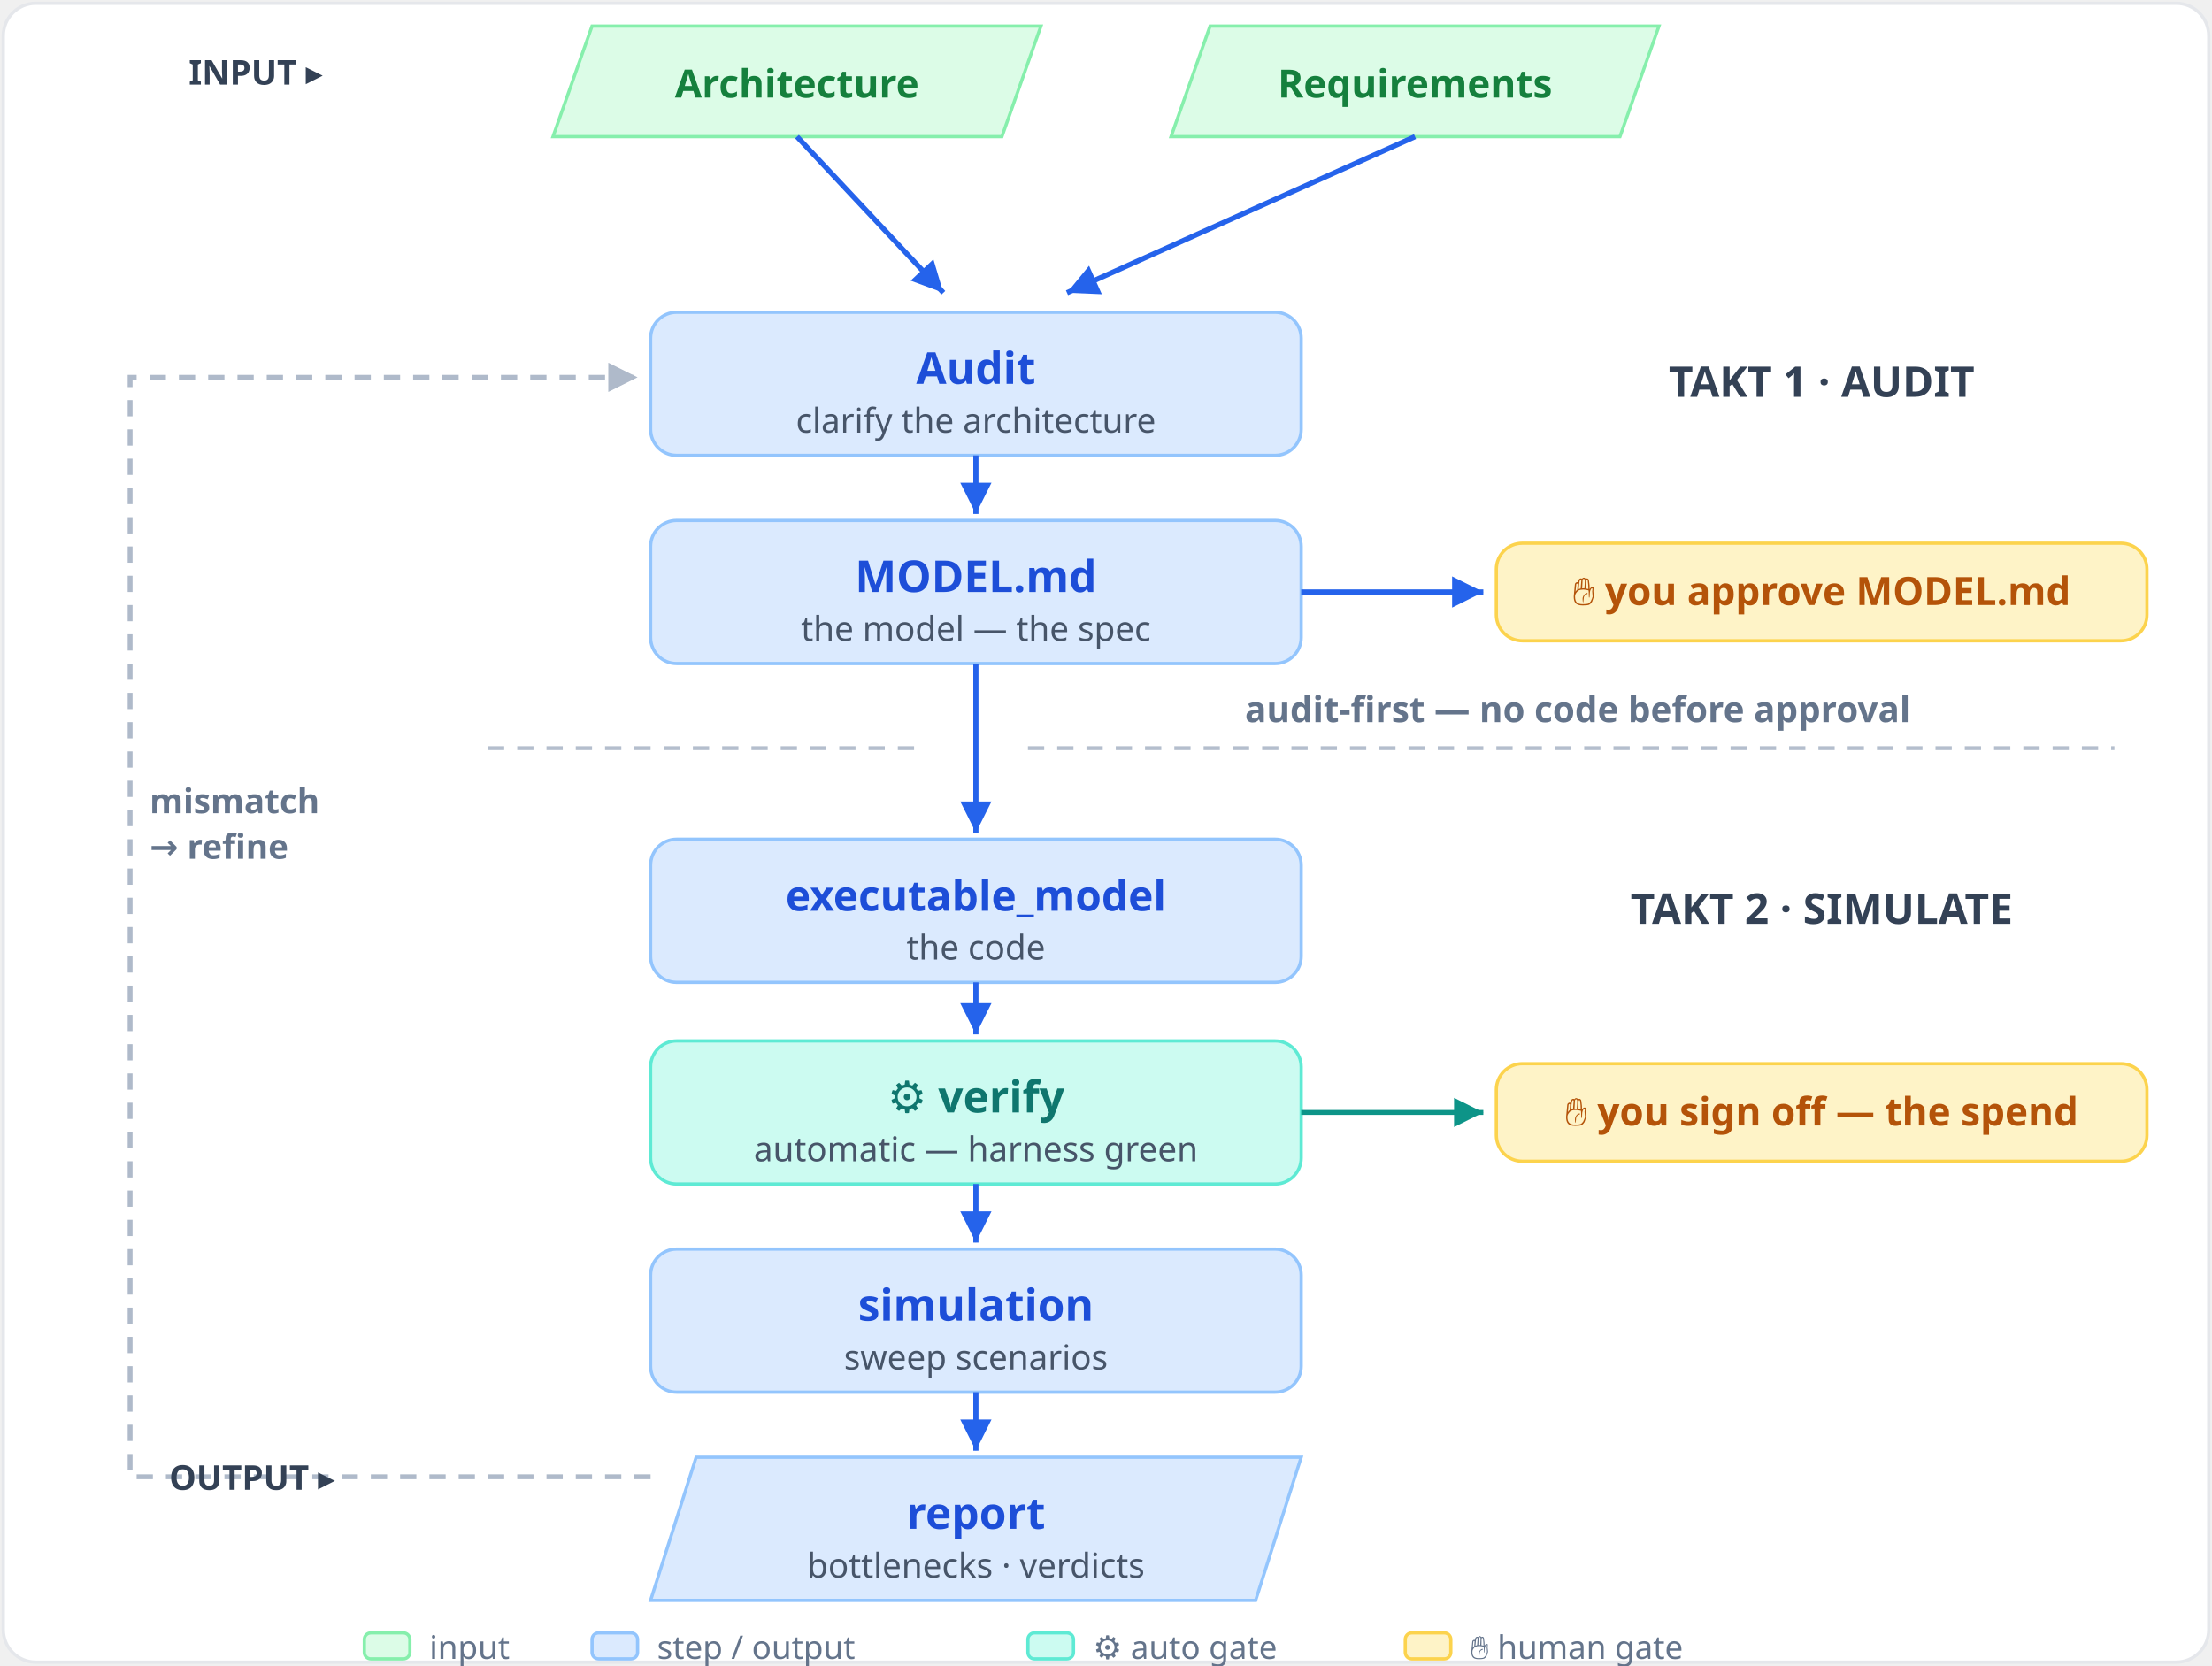
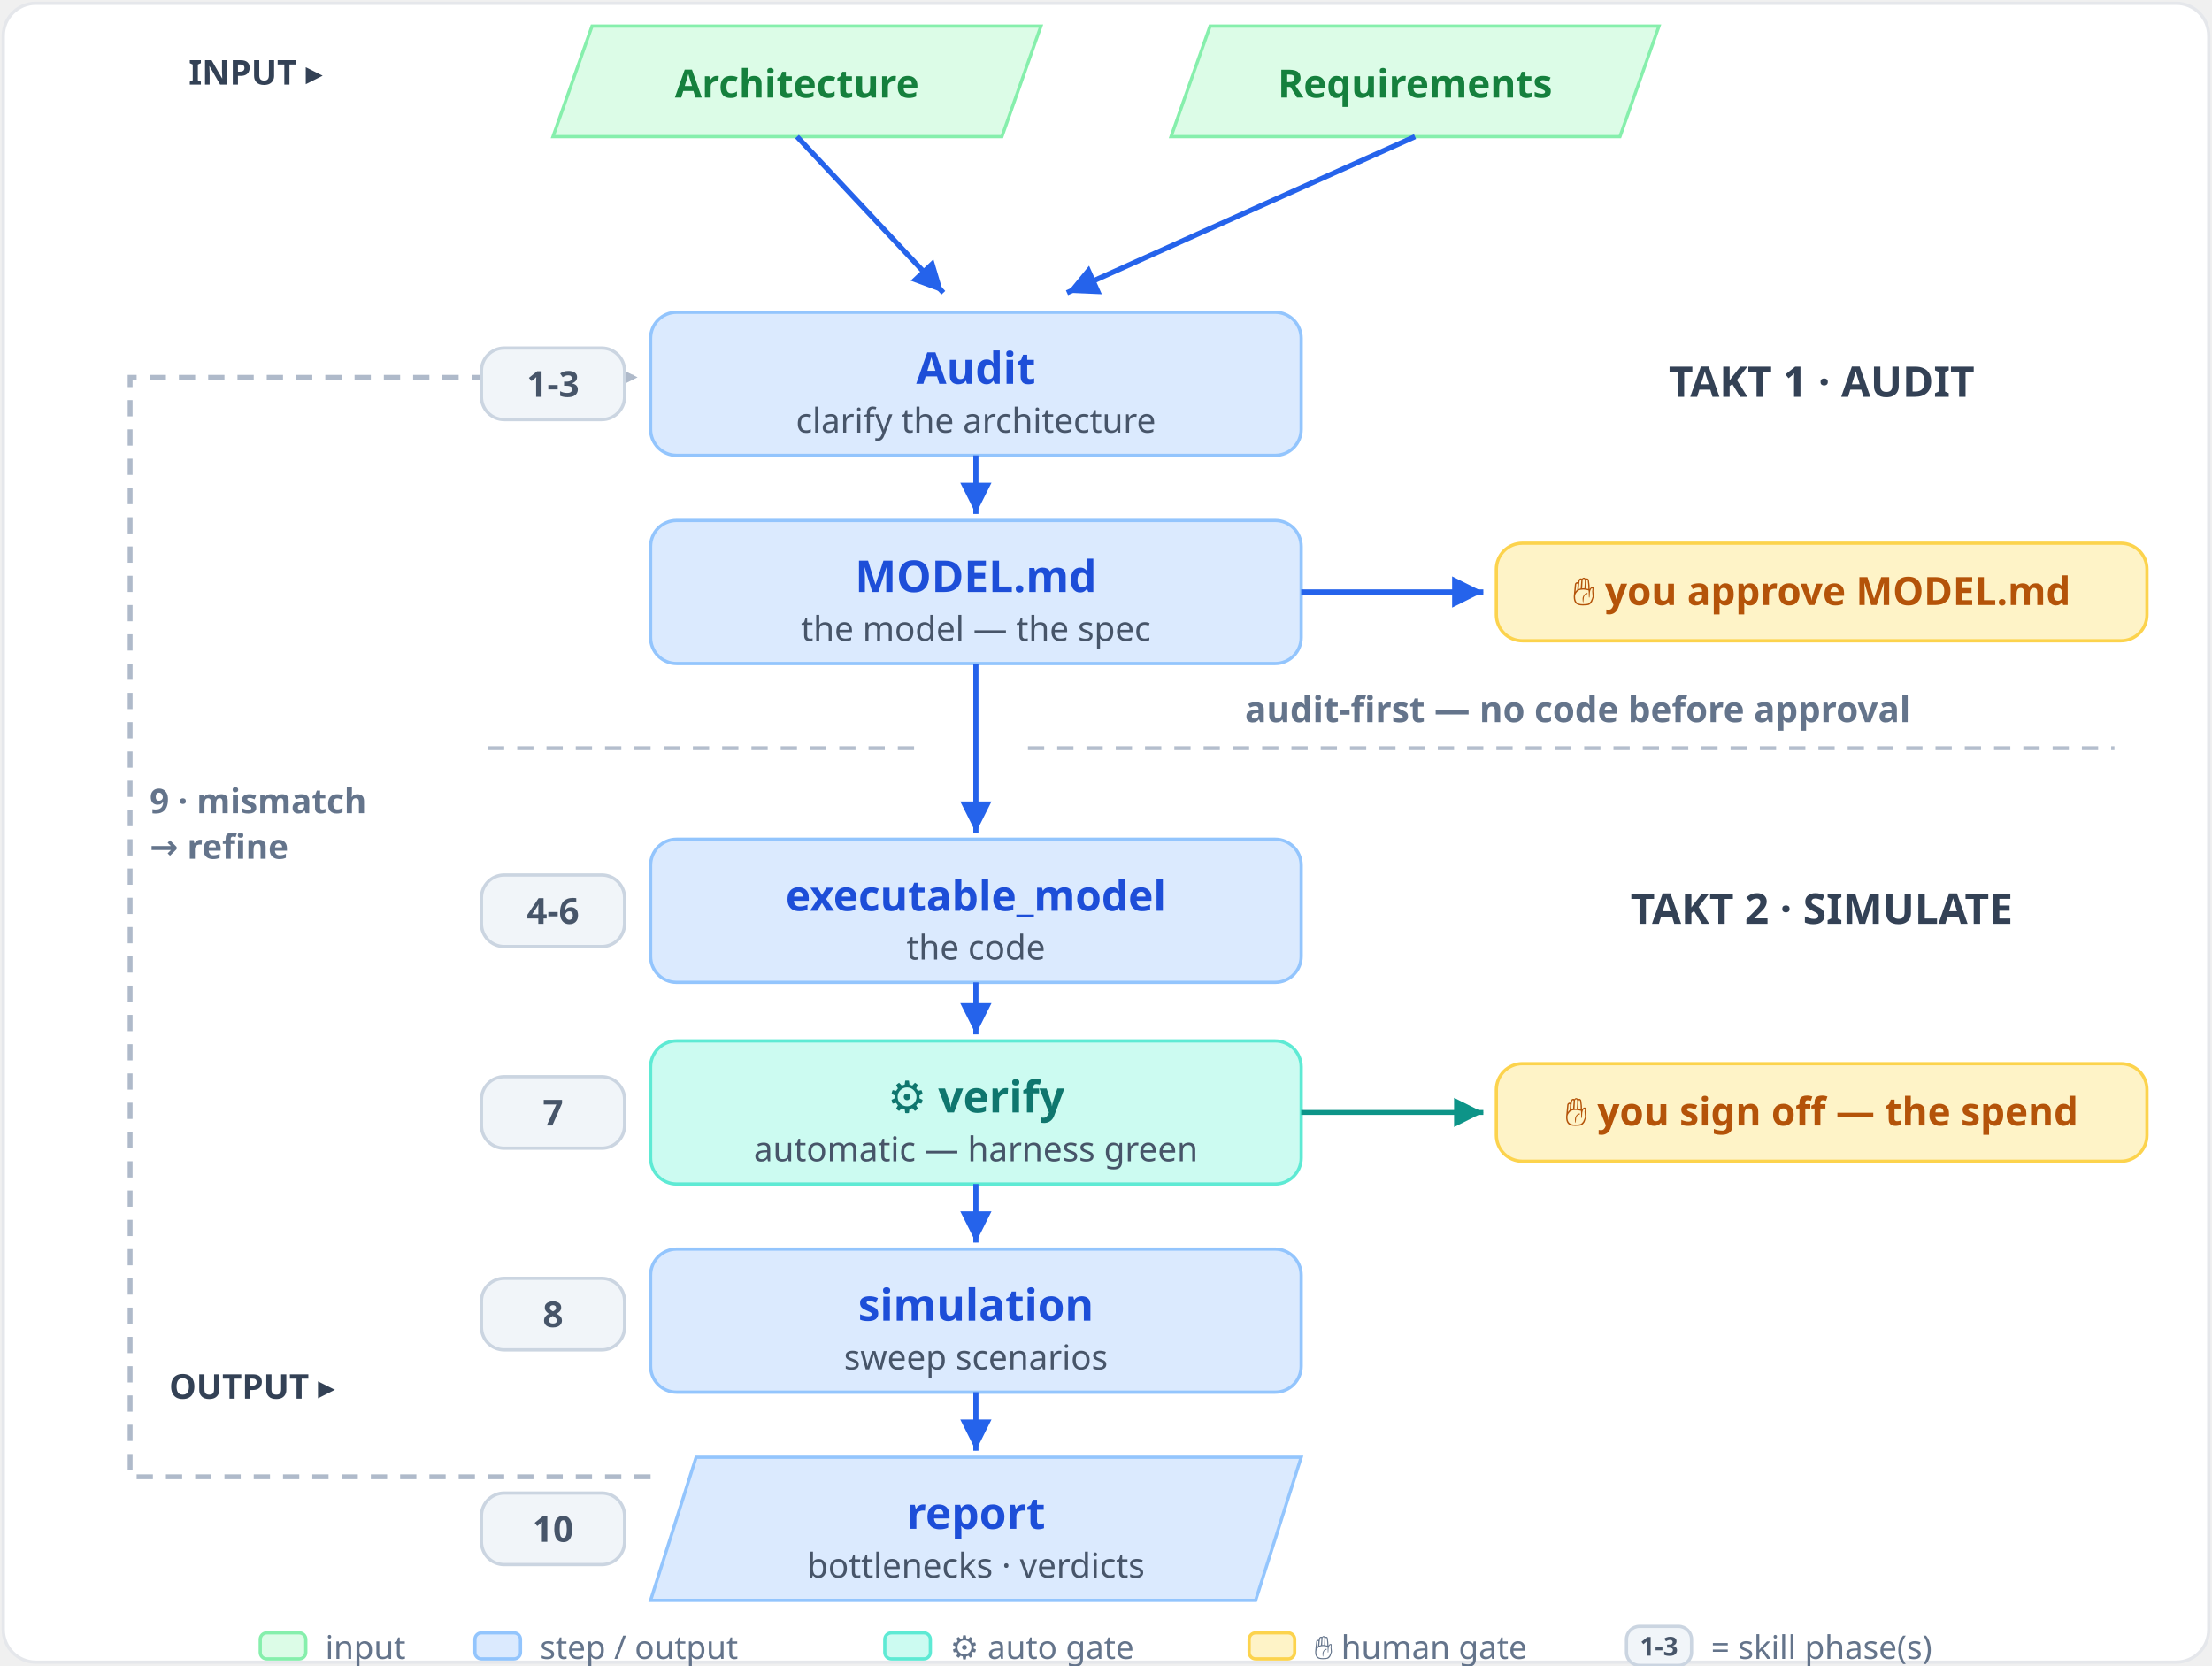
<svg xmlns="http://www.w3.org/2000/svg" viewBox="0 0 680 512" width="680" height="512" role="img" aria-labelledby="ttl desc">
  <defs>
    <marker id="ahb" markerWidth="8" markerHeight="8" refX="6" refY="3" orient="auto">
      <path d="M0,0 L6,3 L0,6 Z" fill="#2563eb" />
    </marker>
    <marker id="aht" markerWidth="8" markerHeight="8" refX="6" refY="3" orient="auto">
      <path d="M0,0 L6,3 L0,6 Z" fill="#0d9488" />
    </marker>
    <marker id="ahg" markerWidth="8" markerHeight="8" refX="6" refY="3" orient="auto">
      <path d="M0,0 L6,3 L0,6 Z" fill="#94a3b8" />
    </marker>
  </defs>
  <rect x="1" y="1" width="678" height="510" rx="10" fill="#ffffff" stroke="#e5e7eb" stroke-width="1" />
  <path d="M 200 454 L 40 454 L 40 116 L 196 116" fill="none" stroke="#94a3b8" stroke-width="1.5" stroke-dasharray="5 4" opacity="0.75" marker-end="url(#ahg)" />
-   <text x="46" y="250" font-family="sans-serif" font-size="10.5" font-weight="600" fill="#64748b">mismatch</text>
+   <text x="46" y="250" font-family="sans-serif" font-size="10.5" font-weight="700" fill="#64748b">9 · mismatch</text>
  <text x="46" y="264" font-family="sans-serif" font-size="10.5" font-weight="600" fill="#64748b">→ refine</text>
  <text x="58" y="26" font-family="sans-serif" font-size="10.5" font-weight="700" fill="#334155">INPUT ▸</text>
  <polygon points="182,8 320,8 308,42 170,42" fill="#dcfce7" stroke="#86efac" stroke-width="1" />
  <text x="245" y="30" text-anchor="middle" font-family="sans-serif" font-size="12" font-weight="600" fill="#15803d">Architecture</text>
  <polygon points="372,8 510,8 498,42 360,42" fill="#dcfce7" stroke="#86efac" stroke-width="1" />
  <text x="435" y="30" text-anchor="middle" font-family="sans-serif" font-size="12" font-weight="600" fill="#15803d">Requirements</text>
  <line x1="245" y1="42" x2="290" y2="90" stroke="#2563eb" stroke-width="1.6" marker-end="url(#ahb)" />
  <line x1="435" y1="42" x2="328" y2="90" stroke="#2563eb" stroke-width="1.6" marker-end="url(#ahb)" />
  <text x="560" y="122" text-anchor="middle" font-family="sans-serif" font-size="13" font-weight="700" fill="#334155">TAKT 1 · AUDIT</text>
+   <rect x="148" y="107" width="44" height="22" rx="7" fill="#f1f5f9" stroke="#cbd5e1" stroke-width="1" />
+   <text x="170" y="122" text-anchor="middle" font-family="sans-serif" font-size="11" font-weight="700" fill="#475569">1-3</text>
  <rect x="200" y="96" width="200" height="44" rx="8" fill="#dbeafe" stroke="#93c5fd" stroke-width="1" />
  <text x="300" y="118" text-anchor="middle" font-family="sans-serif" font-size="13.5" font-weight="600" fill="#1d4ed8">Audit</text>
  <text x="300" y="133" text-anchor="middle" font-family="sans-serif" font-size="10.5" fill="#475569">clarify the architecture</text>
  <line x1="300" y1="140" x2="300" y2="158" stroke="#2563eb" stroke-width="1.6" marker-end="url(#ahb)" />
  <rect x="200" y="160" width="200" height="44" rx="8" fill="#dbeafe" stroke="#93c5fd" stroke-width="1" />
  <text x="300" y="182" text-anchor="middle" font-family="sans-serif" font-size="13.5" font-weight="600" fill="#1d4ed8">MODEL.md</text>
  <text x="300" y="197" text-anchor="middle" font-family="sans-serif" font-size="10.5" fill="#475569">the model — the spec</text>
  <line x1="400" y1="182" x2="456" y2="182" stroke="#2563eb" stroke-width="1.6" marker-end="url(#ahb)" />
  <rect x="460" y="167" width="200" height="30" rx="8" fill="#fef3c7" stroke="#fcd34d" stroke-width="1" />
  <text x="560" y="186" text-anchor="middle" font-family="sans-serif" font-size="12" font-weight="600" fill="#b45309">✋ you approve MODEL.md</text>
  <line x1="300" y1="204" x2="300" y2="256" stroke="#2563eb" stroke-width="1.6" marker-end="url(#ahb)" />
  <text x="485" y="222" text-anchor="middle" font-family="sans-serif" font-size="11" font-weight="600" fill="#64748b">audit-first — no code before approval</text>
  <line x1="150" y1="230" x2="284" y2="230" stroke="#94a3b8" stroke-width="1.2" stroke-dasharray="5 4" opacity="0.7" />
  <line x1="316" y1="230" x2="650" y2="230" stroke="#94a3b8" stroke-width="1.2" stroke-dasharray="5 4" opacity="0.7" />
  <text x="560" y="284" text-anchor="middle" font-family="sans-serif" font-size="13" font-weight="700" fill="#334155">TAKT 2 · SIMULATE</text>
+   <rect x="148" y="269" width="44" height="22" rx="7" fill="#f1f5f9" stroke="#cbd5e1" stroke-width="1" />
+   <text x="170" y="284" text-anchor="middle" font-family="sans-serif" font-size="11" font-weight="700" fill="#475569">4-6</text>
  <rect x="200" y="258" width="200" height="44" rx="8" fill="#dbeafe" stroke="#93c5fd" stroke-width="1" />
  <text x="300" y="280" text-anchor="middle" font-family="sans-serif" font-size="13" font-weight="600" fill="#1d4ed8">executable_model</text>
  <text x="300" y="295" text-anchor="middle" font-family="sans-serif" font-size="10.5" fill="#475569">the code</text>
  <line x1="300" y1="302" x2="300" y2="318" stroke="#2563eb" stroke-width="1.6" marker-end="url(#ahb)" />
+   <rect x="148" y="331" width="44" height="22" rx="7" fill="#f1f5f9" stroke="#cbd5e1" stroke-width="1" />
+   <text x="170" y="346" text-anchor="middle" font-family="sans-serif" font-size="11" font-weight="700" fill="#475569">7</text>
  <rect x="200" y="320" width="200" height="44" rx="8" fill="#ccfbf1" stroke="#5eead4" stroke-width="1" />
  <text x="300" y="342" text-anchor="middle" font-family="sans-serif" font-size="13.5" font-weight="600" fill="#0f766e">⚙ verify</text>
  <text x="300" y="357" text-anchor="middle" font-family="sans-serif" font-size="10.5" fill="#475569">automatic — harness green</text>
  <line x1="400" y1="342" x2="456" y2="342" stroke="#0d9488" stroke-width="1.5" marker-end="url(#aht)" />
  <rect x="460" y="327" width="200" height="30" rx="8" fill="#fef3c7" stroke="#fcd34d" stroke-width="1" />
  <text x="560" y="346" text-anchor="middle" font-family="sans-serif" font-size="12" font-weight="600" fill="#b45309">✋ you sign off — the spend</text>
  <line x1="300" y1="364" x2="300" y2="382" stroke="#2563eb" stroke-width="1.6" marker-end="url(#ahb)" />
+   <rect x="148" y="393" width="44" height="22" rx="7" fill="#f1f5f9" stroke="#cbd5e1" stroke-width="1" />
+   <text x="170" y="408" text-anchor="middle" font-family="sans-serif" font-size="11" font-weight="700" fill="#475569">8</text>
  <rect x="200" y="384" width="200" height="44" rx="8" fill="#dbeafe" stroke="#93c5fd" stroke-width="1" />
  <text x="300" y="406" text-anchor="middle" font-family="sans-serif" font-size="13.5" font-weight="600" fill="#1d4ed8">simulation</text>
  <text x="300" y="421" text-anchor="middle" font-family="sans-serif" font-size="10.5" fill="#475569">sweep scenarios</text>
  <line x1="300" y1="428" x2="300" y2="446" stroke="#2563eb" stroke-width="1.6" marker-end="url(#ahb)" />
-   <text x="52" y="458" font-family="sans-serif" font-size="10.5" font-weight="700" fill="#334155">OUTPUT ▸</text>
+   <text x="52" y="430" font-family="sans-serif" font-size="10.5" font-weight="700" fill="#334155">OUTPUT ▸</text>
+   <rect x="148" y="459" width="44" height="22" rx="7" fill="#f1f5f9" stroke="#cbd5e1" stroke-width="1" />
+   <text x="170" y="474" text-anchor="middle" font-family="sans-serif" font-size="11" font-weight="700" fill="#475569">10</text>
  <polygon points="214,448 400,448 386,492 200,492" fill="#dbeafe" stroke="#93c5fd" stroke-width="1" />
  <text x="300" y="470" text-anchor="middle" font-family="sans-serif" font-size="13.5" font-weight="600" fill="#1d4ed8">report</text>
  <text x="300" y="485" text-anchor="middle" font-family="sans-serif" font-size="10.5" fill="#475569">bottlenecks · verdicts</text>
-   <rect x="112" y="502" width="14" height="8" rx="2" fill="#dcfce7" stroke="#86efac" stroke-width="1" />
-   <text x="132" y="510" font-family="sans-serif" font-size="10" fill="#64748b">input</text>
-   <rect x="182" y="502" width="14" height="8" rx="2" fill="#dbeafe" stroke="#93c5fd" stroke-width="1" />
-   <text x="202" y="510" font-family="sans-serif" font-size="10" fill="#64748b">step / output</text>
-   <rect x="316" y="502" width="14" height="8" rx="2" fill="#ccfbf1" stroke="#5eead4" stroke-width="1" />
-   <text x="336" y="510" font-family="sans-serif" font-size="10" fill="#64748b">⚙ auto gate</text>
-   <rect x="432" y="502" width="14" height="8" rx="2" fill="#fef3c7" stroke="#fcd34d" stroke-width="1" />
-   <text x="452" y="510" font-family="sans-serif" font-size="10" fill="#64748b">✋ human gate</text>
+   <rect x="80" y="502" width="14" height="8" rx="2" fill="#dcfce7" stroke="#86efac" stroke-width="1" />
+   <text x="100" y="510" font-family="sans-serif" font-size="10" fill="#64748b">input</text>
+   <rect x="146" y="502" width="14" height="8" rx="2" fill="#dbeafe" stroke="#93c5fd" stroke-width="1" />
+   <text x="166" y="510" font-family="sans-serif" font-size="10" fill="#64748b">step / output</text>
+   <rect x="272" y="502" width="14" height="8" rx="2" fill="#ccfbf1" stroke="#5eead4" stroke-width="1" />
+   <text x="292" y="510" font-family="sans-serif" font-size="10" fill="#64748b">⚙ auto gate</text>
+   <rect x="384" y="502" width="14" height="8" rx="2" fill="#fef3c7" stroke="#fcd34d" stroke-width="1" />
+   <text x="404" y="510" font-family="sans-serif" font-size="10" fill="#64748b">✋ human gate</text>
+   <rect x="500" y="500" width="20" height="12" rx="4" fill="#f1f5f9" stroke="#cbd5e1" stroke-width="1" />
+   <text x="510" y="509" text-anchor="middle" font-family="sans-serif" font-size="8" font-weight="700" fill="#475569">1-3</text>
+   <text x="526" y="510" font-family="sans-serif" font-size="10" fill="#64748b">= skill phase(s)</text>
</svg>
